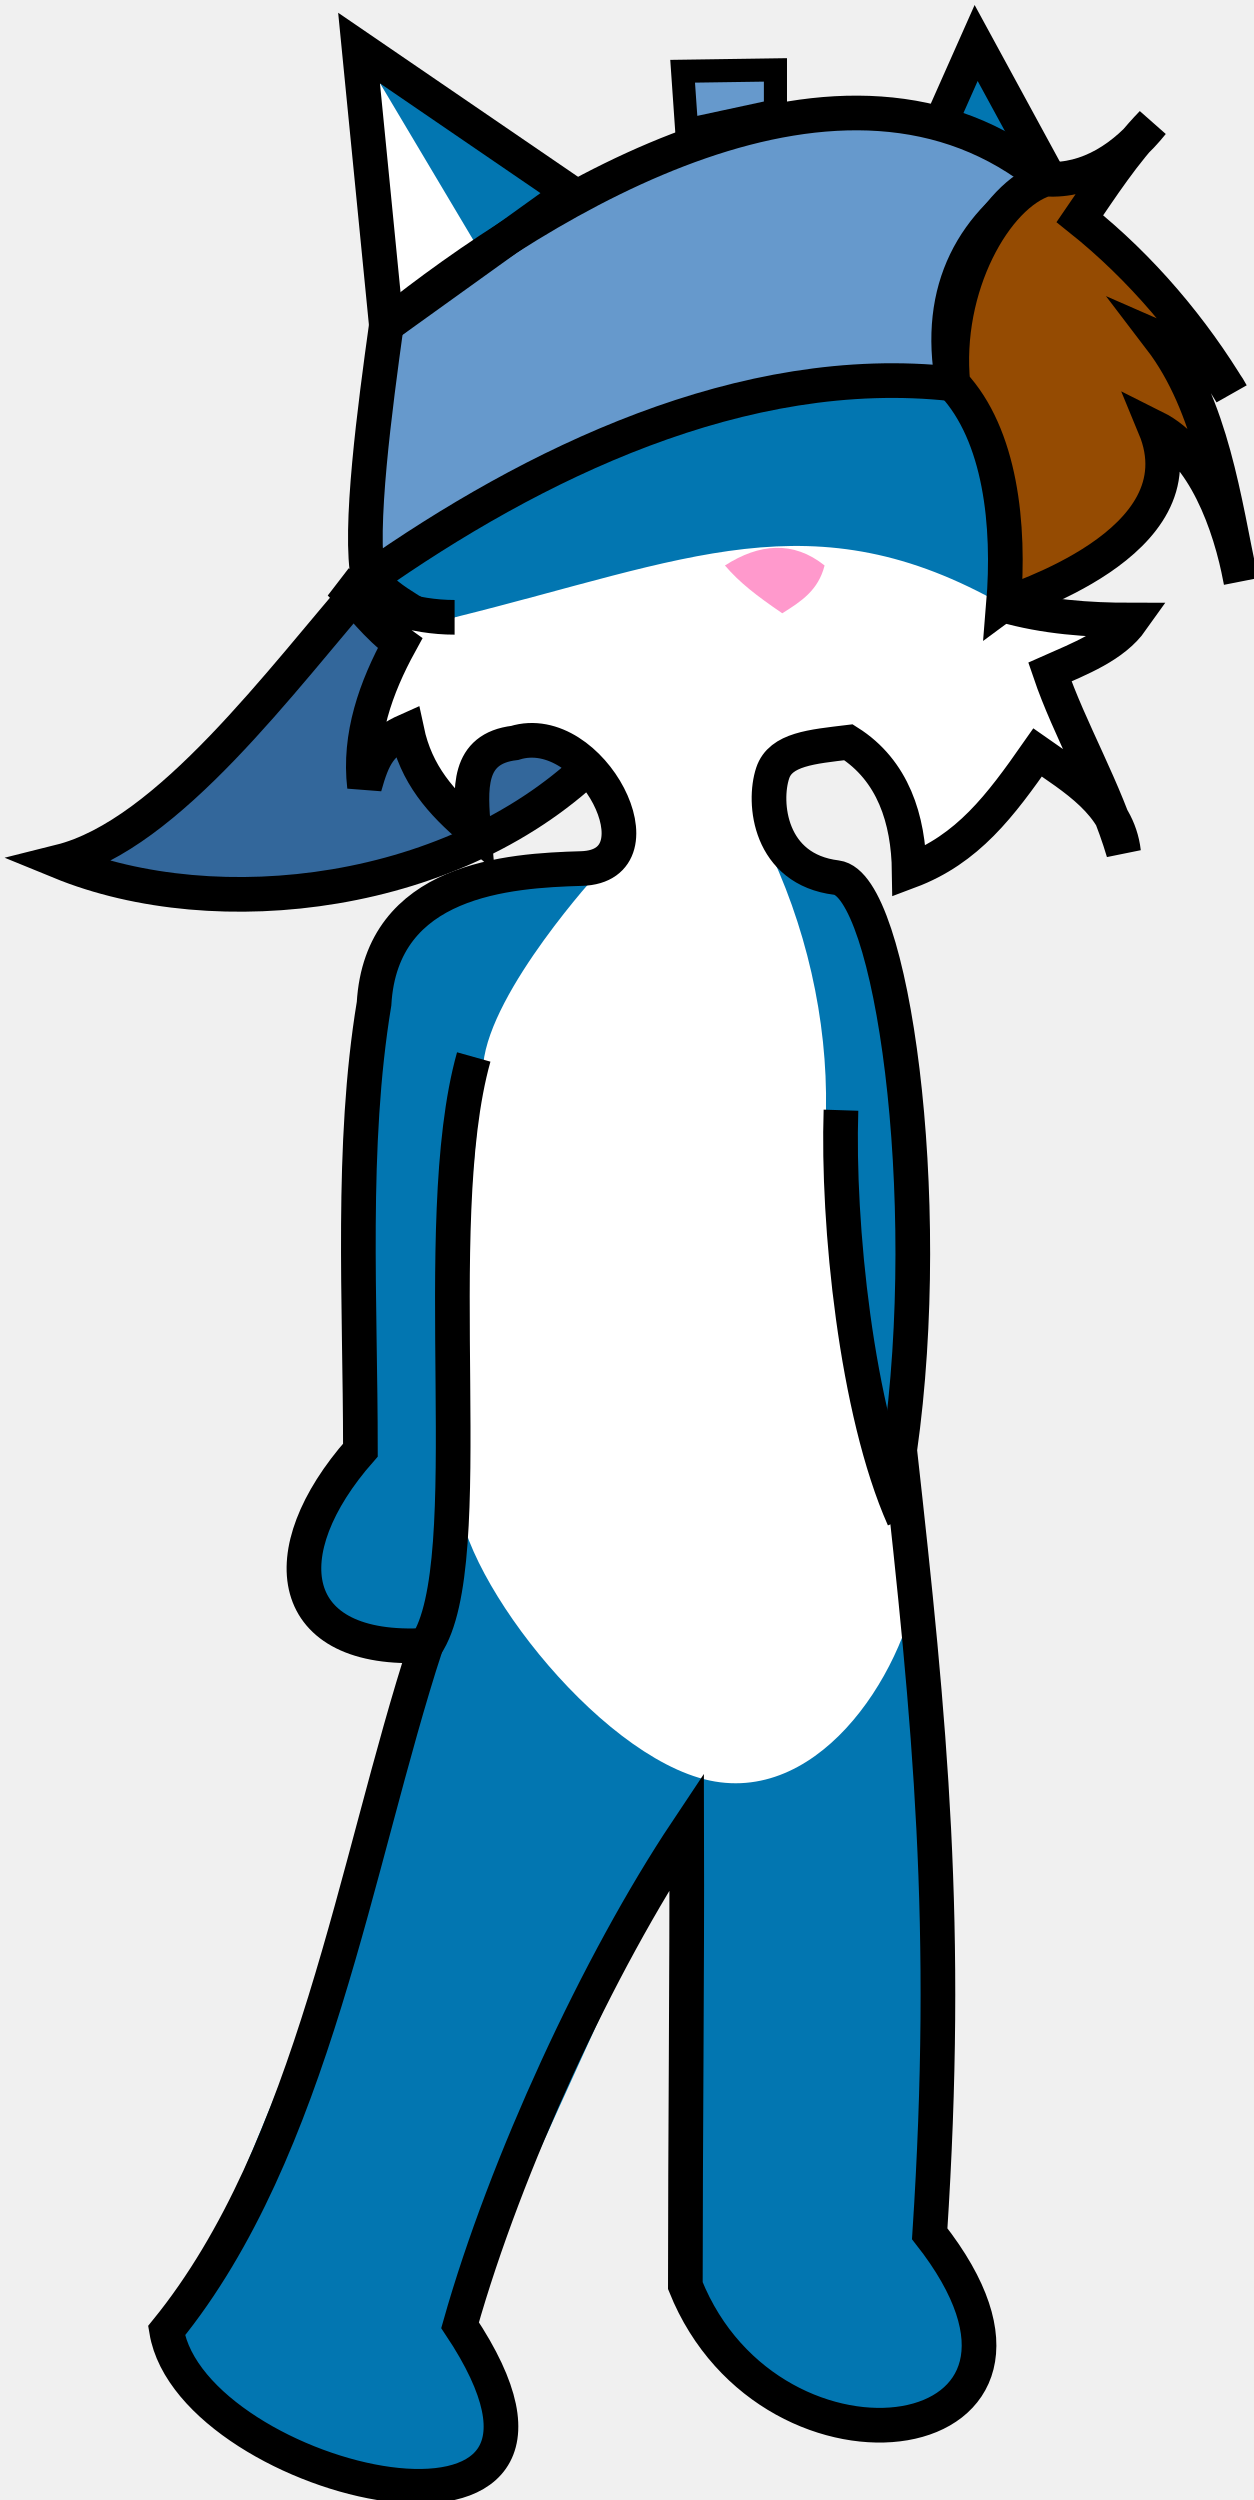
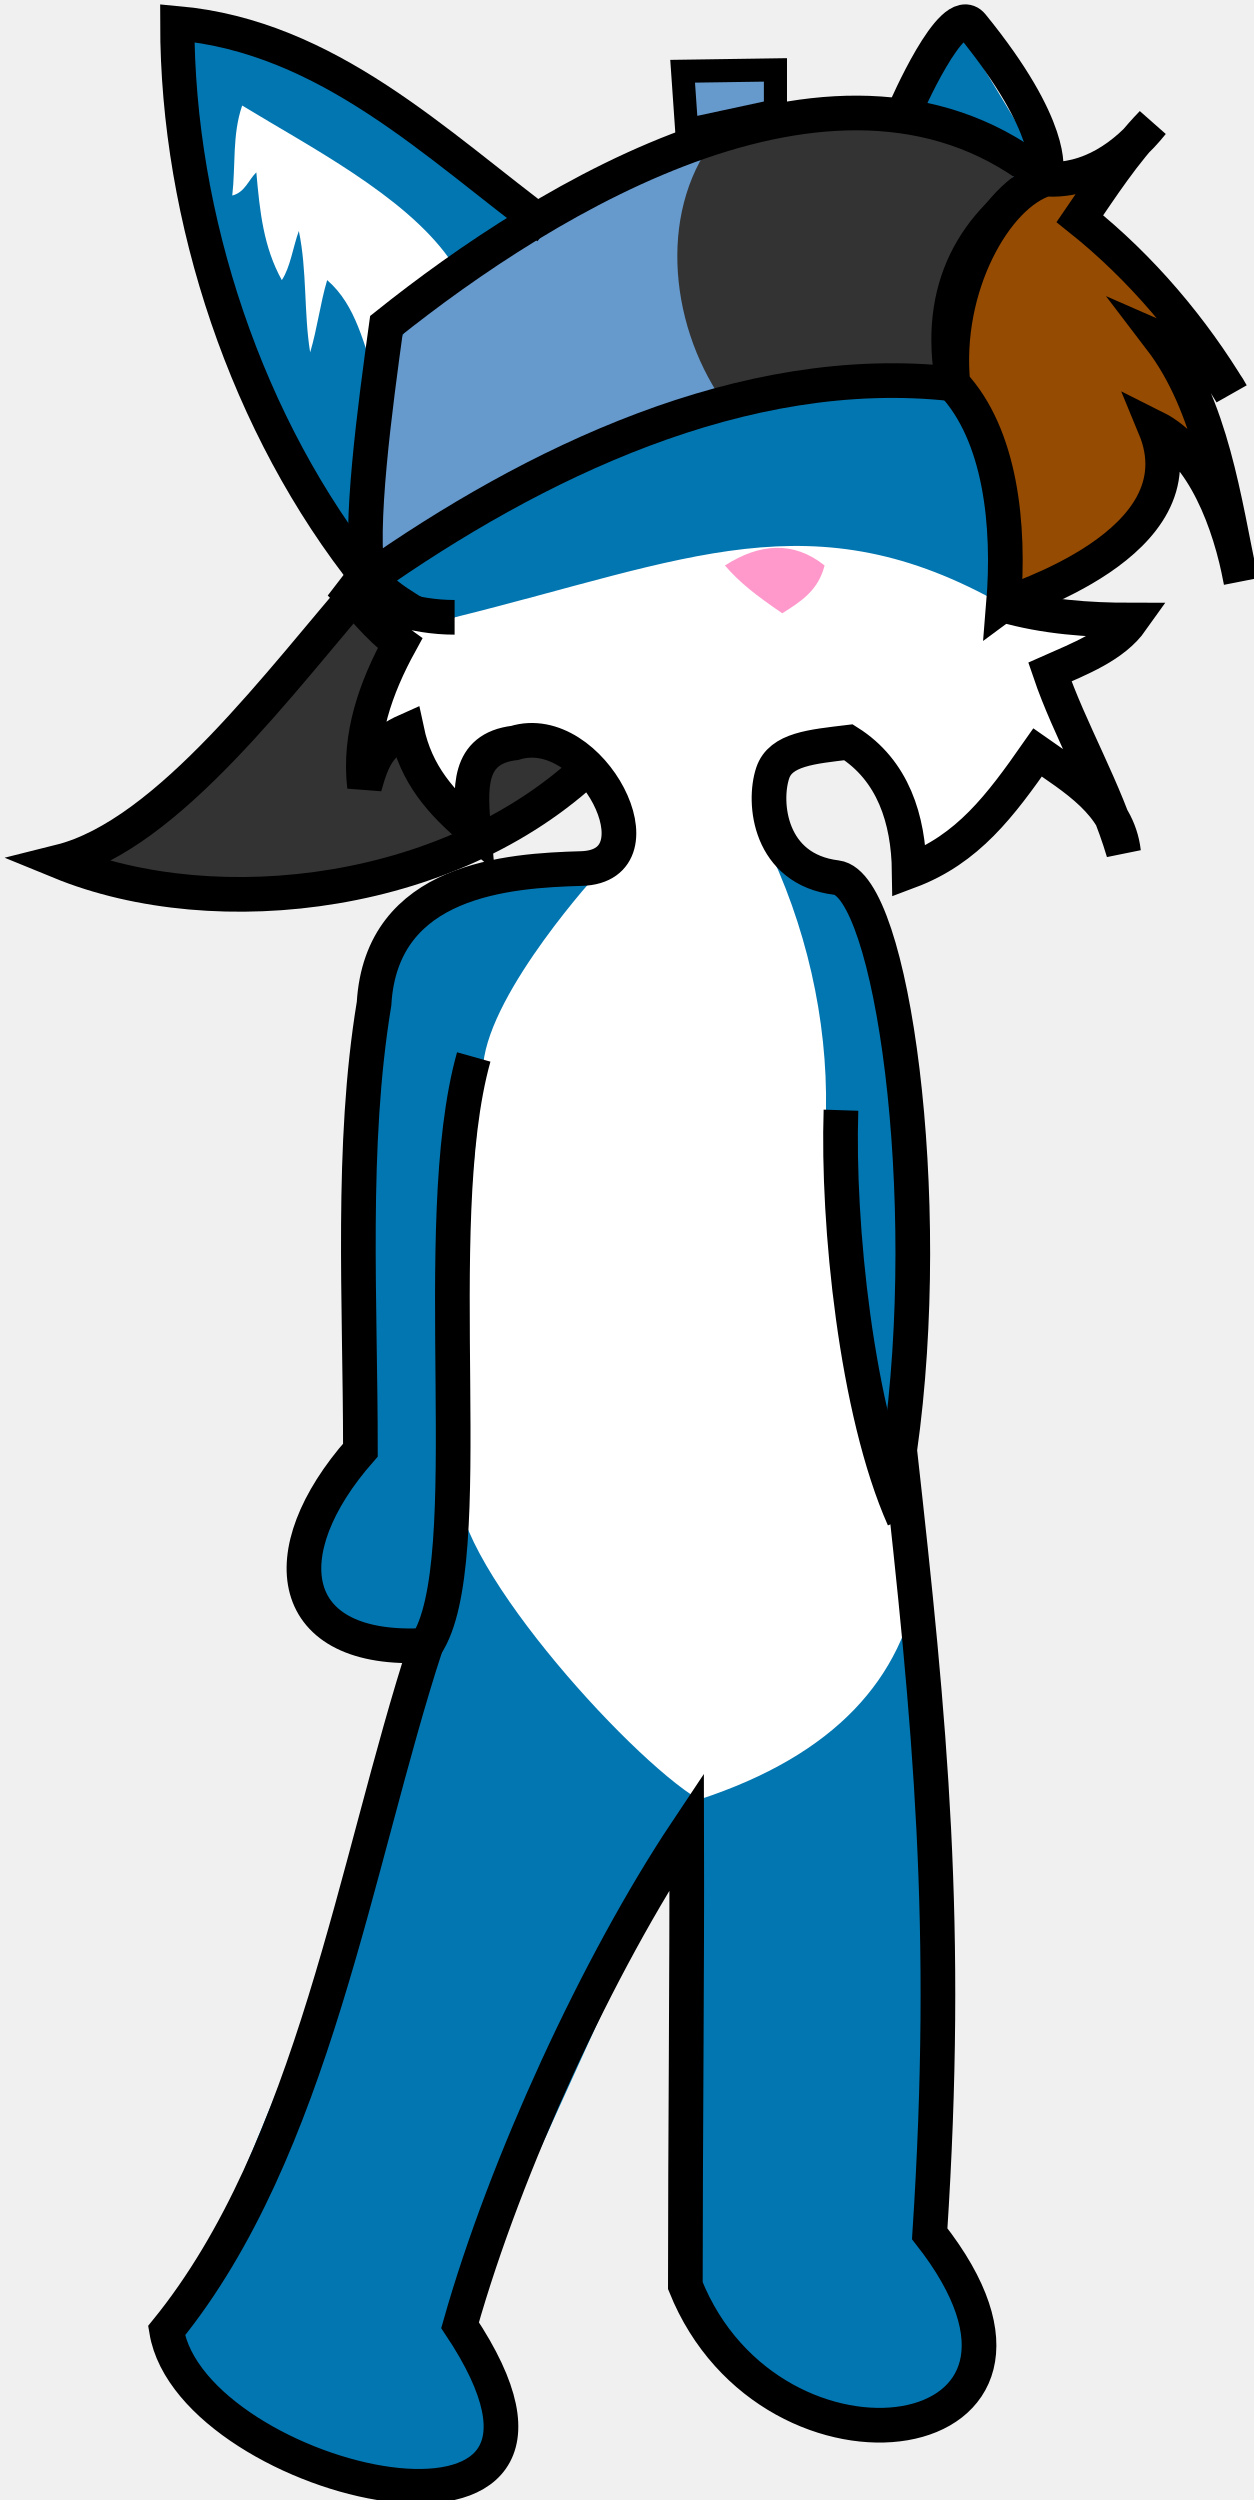
<svg xmlns="http://www.w3.org/2000/svg" width="43.392mm" height="86.519mm" viewBox="0 0 43.392 86.519" version="1.1" id="svg8">
  <defs id="defs2" />
  <g id="layer1" transform="translate(-76.57798,-103.3061)" style="display:inline" />
  <g id="layer3">
-     <path style="fill:#33679b;fill-opacity:1;stroke:#000000;stroke-width:1.2;stroke-linecap:butt;stroke-linejoin:miter;stroke-miterlimit:4;stroke-dasharray:none;stroke-opacity:1" d="m 12.757,20.042 c -3.033,3.486 -6.929,8.843 -10.678,9.78 5.411,2.217 13.774,1.251 18.615,-3.591 -1.673,-3.037 -4.542,-5.822 -7.938,-6.189 z" id="path864" />
-     <path style="fill:#ffffff;fill-opacity:1;stroke:none;stroke-width:1.2;stroke-linecap:butt;stroke-linejoin:miter;stroke-miterlimit:4;stroke-dasharray:none;stroke-opacity:1" d="M 13.371,11.254 12.426,1.663 19.749,6.671 Z" id="path866-4" />
+     <path style="fill:#333333;fill-opacity:1;stroke:#000000;stroke-width:1.2;stroke-linecap:butt;stroke-linejoin:miter;stroke-miterlimit:4;stroke-dasharray:none;stroke-opacity:1" d="m 12.757,20.042 c -3.033,3.486 -6.929,8.843 -10.678,9.78 5.411,2.217 13.774,1.251 18.615,-3.591 -1.673,-3.037 -4.542,-5.822 -7.938,-6.189 z" id="path864" />
    <path style="opacity:1;fill:#ffffff;fill-opacity:1;stroke:none;stroke-width:1.2;stroke-linecap:butt;stroke-linejoin:miter;stroke-miterlimit:4;stroke-dasharray:none;stroke-opacity:1" d="m 34.727,20.94 c 1.425,0.409 2.906,0.52 4.441,0.52 -0.631,0.892 -1.803,1.337 -2.835,1.795 0.68,2.001 1.919,4.085 2.551,6.237 -0.196,-1.699 -1.726,-2.567 -2.977,-3.449 -1.289,1.845 -2.413,3.35 -4.441,4.11 -0.024,-1.807 -0.562,-3.491 -2.102,-4.465 -1.267,0.154 -2.72,0.2 -2.622,1.063 0.225,1.997 1.707,3.473 3.168,4.548 1.636,2.807 2.474,10.093 1.226,18.886 0.124,9.51 1.737,16.424 1.039,27.12 5.989,7.622 -5.466,9.257 -8.457,1.795 0,-4.947 0.061,-10.809 0.047,-15.733 -3.052,4.578 -6.272,11.542 -7.843,17.103 6.067,9.1 -9.274,5.51 -10.158,0.189 5.089,-6.264 6.524,-16.185 8.977,-23.718 -4.857,0.286 -5.398,-3.203 -2.268,-6.756 0,-5.167 -0.342,-10.519 0.472,-15.45 0.255,-4.327 4.856,-2.933 7.182,-4.677 2.339,-1.754 0.344,-5.169 -2.315,-4.347 -1.654,0.195 -1.541,1.587 -1.417,3.024 -1.143,-0.968 -1.994,-1.936 -2.315,-3.449 -0.923,0.41 -1.164,0.86 -1.465,1.937 -0.206,-1.75 0.388,-3.43 1.228,-4.961 -0.815,-0.582 -1.342,-1.351 -2.079,-2.079 1.224,0.72 2.537,1.181 3.969,1.181 8.4,-4.994 13.806,-4.296 18.993,-0.425 z" id="path831-5" />
-     <path style="fill:#0276b1;fill-opacity:1;stroke:none;stroke-width:1.2;stroke-linecap:butt;stroke-linejoin:miter;stroke-miterlimit:4;stroke-dasharray:none;stroke-opacity:1" d="m 32.459,4.655 1.323,-3.168 2.41,4.711 z" id="path868-9" />
+     <path style="fill:#0276b1;fill-opacity:1;stroke:none;stroke-width:1.422;stroke-linecap:butt;stroke-linejoin:miter;stroke-miterlimit:4;stroke-dasharray:none;stroke-opacity:1" d="M 31.514,4.47 33.172,0.921 36.191,5.918 Z" id="path868-9" />
    <path style="fill:#0276b1;fill-opacity:1;stroke:none;stroke-width:0.265px;stroke-linecap:butt;stroke-linejoin:miter;stroke-opacity:1" d="m 15.733,21.365 c 8.032,-1.989 12.406,-4.181 18.993,-0.425 4.457,-16.667 -22.644,-7.979 -21.296,-1.239 0.095,0.476 1.929,1.361 2.303,1.664" id="path845" />
    <path style="fill:#6699cc;fill-opacity:1;stroke:none;stroke-width:1.2;stroke-linecap:butt;stroke-linejoin:miter;stroke-miterlimit:4;stroke-dasharray:none;stroke-opacity:1" d="M 12.757,20.042 C 18.416,16.062 25.705,12.478 32.978,13.286 32.37,9.987 33.699,7.665 36.191,6.199 29.207,0.44 18.893,6.836 13.371,11.254 c -0.379,2.738 -0.978,7.15 -0.614,8.788 z" id="path833-7" />
-     <path style="fill:#0276b1;fill-opacity:1;stroke:none;stroke-width:0.265px;stroke-linecap:butt;stroke-linejoin:miter;stroke-opacity:1" d="m 12.426,1.663 4.412,7.414 2.911,-2.406" id="path832" />
    <path style="fill:#0276b1;fill-opacity:1;stroke:none;stroke-width:0.265px;stroke-linecap:butt;stroke-linejoin:miter;stroke-opacity:1" d="m 16.725,36.815 c 0.26,-2.557 3.988,-6.623 3.988,-6.623 0,0 -4.511,-0.378 -5.88,1.069 -4.368,4.619 -2.36,18.925 -2.36,18.925 0,0 -2.406,2.615 -1.983,4.06 0.59,2.015 3.807,4.4 4.251,2.696 0.444,-1.704 1.287,-13.277 1.984,-20.127 z" id="path847" />
    <path style="fill:#0276b1;fill-opacity:1;stroke:none;stroke-width:0.265px;stroke-linecap:butt;stroke-linejoin:miter;stroke-opacity:1" d="m 27.061,29.256 c 0,0 2.289,4.408 2.043,9.165 -0.246,4.757 2.173,14.127 2.173,14.127 0,0 2.179,-16.525 -1.477,-21.956 -0.567,-0.843 -2.74,-1.336 -2.74,-1.336 z" id="path849" />
    <path style="fill:#0276b1;fill-opacity:1;stroke:none;stroke-width:0.265px;stroke-linecap:butt;stroke-linejoin:miter;stroke-opacity:1" d="m 26.447,29.067 c 1.452,2.918 2.197,6.225 2.138,9.354 -0.079,4.14 1.795,12.426 1.795,12.426 0.74,0.174 1.323,-11.953 1.323,-11.953 l -1.793,-7.594 c 0,0 -4.133,-3.578 -3.463,-2.232 z" id="path853" />
-     <path style="fill:#0276b1;fill-opacity:1;stroke:none;stroke-width:0.265px;stroke-linecap:butt;stroke-linejoin:miter;stroke-opacity:1" d="m 15.875,51.178 c -0.528,2.533 4.33,9.158 8.315,10.347 3.986,1.189 7.056,-3.459 7.607,-6.898 0.551,-3.439 0.378,22.679 0.378,22.679 0,0 2.679,4.233 0.567,5.764 -2.112,1.531 -7.638,-0.211 -9.024,-3.969 -1.386,-3.758 0.472,-16.82 0.472,-16.82 l -8.268,18.19 c 0,0 2.808,4.177 0.331,5.764 -2.477,1.587 -11.649,-3.642 -10.489,-5.575 2.884,-4.806 7.654,-18.521 7.654,-18.521 0,0 2.984,-13.495 2.457,-10.961 z" id="path857" />
+     <path style="fill:#0276b1;fill-opacity:1;stroke:none;stroke-width:0.265px;stroke-linecap:butt;stroke-linejoin:miter;stroke-opacity:1" d="m 15.875,51.178 c -0.528,2.533 5.842,9.631 8.315,11.103 4.741,-1.551 7.056,-4.215 7.607,-7.654 0.551,-3.439 0.378,22.679 0.378,22.679 0,0 2.679,4.233 0.567,5.764 -2.112,1.531 -7.638,-0.211 -9.024,-3.969 -1.386,-3.758 0.472,-16.82 0.472,-16.82 l -8.268,18.19 c 0,0 2.808,4.177 0.331,5.764 -2.477,1.587 -11.649,-3.642 -10.489,-5.575 2.884,-4.806 7.654,-18.521 7.654,-18.521 0,0 2.984,-13.495 2.457,-10.961 z" id="path857" />
+     <path style="fill:#333333;stroke:none;stroke-width:0.265px;stroke-linecap:butt;stroke-linejoin:miter;stroke-opacity:1" d="M 24.994,13.853 C 23.111,11.113 22.777,7.101 24.899,4.592 28.443,3.552 32.346,3.764 35.152,5.868 34.291,8.203 31.849,10.704 32.978,13.286" id="path5043" />
+     <path style="fill:none;stroke:#000000;stroke-width:0.265px;stroke-linecap:butt;stroke-linejoin:miter;stroke-opacity:1" d="m 32.978,13.286 c -1.623,-1.035 -4.694,-0.024 -6.709,0.095" id="path5045" />
+     <path style="fill:#0276b1;fill-opacity:1;stroke:none;stroke-width:0.265px;stroke-linecap:butt;stroke-linejoin:miter;stroke-opacity:1" d="m 6.135,0.801 2.416,12.201 c 0,0 4.451,9.762 4.205,7.04 C 11.698,8.348 18.953,7.874 18.953,7.874 L 10.961,2.466 6.135,0.801" id="path5057" />
+     <path style="fill:#ffffff;fill-opacity:1;stroke:none;stroke-width:0.509;stroke-linecap:butt;stroke-linejoin:miter;stroke-miterlimit:4;stroke-dasharray:none;stroke-opacity:1" d="M 15.538,8.938 C 13.98,6.757 10.705,5.072 8.381,3.652 8.033,4.663 8.157,5.731 8.038,6.767 8.479,6.656 8.598,6.227 8.871,5.965 8.992,7.33 9.119,8.549 9.753,9.694 10.05,9.248 10.142,8.538 10.342,7.994 c 0.286,1.358 0.172,2.861 0.392,4.201 0.249,-0.839 0.348,-1.693 0.588,-2.502 1.028,0.89 1.252,2.254 1.716,3.446 0.081,-1.814 1.504,-2.894 2.5,-4.201 z" id="path5059" />
  </g>
-   <g id="layer2">
-     <path style="fill:none;fill-opacity:1;stroke:#000000;stroke-width:1.164;stroke-linecap:butt;stroke-linejoin:miter;stroke-miterlimit:4;stroke-dasharray:none;stroke-opacity:1" d="m 32.459,4.467 1.323,-2.979 2.41,4.431" id="path868" />
+   <g id="layer2" style="display:inline">
+     <path style="fill:none;fill-opacity:1;stroke:#000000;stroke-width:1.2;stroke-linecap:butt;stroke-linejoin:miter;stroke-miterlimit:4;stroke-dasharray:none;stroke-opacity:1" d="m 31.325,3.806 c 0,0 1.629,-3.775 2.315,-2.932 2.908,3.571 2.551,5.045 2.551,5.045" id="path868" />
    <path style="opacity:1;fill:none;fill-opacity:1;stroke:#000000;stroke-width:1.2;stroke-linecap:butt;stroke-linejoin:miter;stroke-miterlimit:4;stroke-dasharray:none;stroke-opacity:1" d="m 34.727,20.94 c 1.425,0.409 2.906,0.52 4.441,0.52 -0.631,0.892 -1.803,1.337 -2.835,1.795 0.68,2.001 1.919,4.085 2.551,6.237 -0.196,-1.699 -1.726,-2.567 -2.977,-3.449 -1.289,1.845 -2.413,3.35 -4.441,4.11 -0.024,-1.807 -0.562,-3.491 -2.102,-4.465 -1.267,0.154 -2.348,0.239 -2.622,1.063 -0.343,1.028 -0.124,3.337 2.208,3.621 1.911,0.233 3.434,11.02 2.186,19.813 1.059,9.51 1.737,16.424 1.039,27.12 5.989,7.622 -5.466,9.257 -8.457,1.795 0,-4.947 0.061,-10.809 0.047,-15.733 -3.052,4.578 -6.272,11.542 -7.843,17.103 6.067,9.1 -9.274,5.51 -10.158,0.189 5.089,-6.264 6.524,-16.185 8.977,-23.718 -4.857,0.286 -5.398,-3.203 -2.268,-6.756 0,-5.167 -0.342,-10.519 0.472,-15.45 0.255,-4.327 4.655,-4.604 7.182,-4.677 2.922,-0.086 0.344,-5.169 -2.315,-4.347 -1.654,0.195 -1.541,1.587 -1.417,3.024 -1.143,-0.968 -1.994,-1.936 -2.315,-3.449 -0.923,0.41 -1.164,0.86 -1.465,1.937 -0.206,-1.75 0.388,-3.43 1.228,-4.961 -0.815,-0.582 -1.342,-1.351 -2.079,-2.079 1.224,0.72 2.537,1.181 3.969,1.181" id="path831" />
    <path style="fill:none;fill-opacity:1;stroke:#000000;stroke-width:1.2;stroke-linecap:butt;stroke-linejoin:miter;stroke-miterlimit:4;stroke-dasharray:none;stroke-opacity:1" d="M 12.757,20.042 C 18.416,16.062 25.705,12.478 32.978,13.286 32.37,9.987 33.699,7.665 36.191,6.199 29.207,0.44 18.893,6.836 13.371,11.254 c -0.379,2.738 -0.978,7.15 -0.614,8.788 z" id="path833" />
-     <path style="fill:#ff99cc;fill-opacity:1;stroke:none;stroke-width:1;stroke-linecap:butt;stroke-linejoin:miter;stroke-opacity:1;stroke-miterlimit:4;stroke-dasharray:none" d="m 25.088,19.57 c 1.19,-0.764 2.368,-0.865 3.449,0 -0.218,0.862 -0.81,1.244 -1.465,1.654 -0.888,-0.607 -1.474,-1.058 -1.984,-1.654 z" id="path852" />
+     <path style="fill:#ff99cc;fill-opacity:1;stroke:none;stroke-width:1;stroke-linecap:butt;stroke-linejoin:miter;stroke-miterlimit:4;stroke-dasharray:none;stroke-opacity:1" d="m 25.088,19.57 c 1.19,-0.764 2.368,-0.865 3.449,0 -0.218,0.862 -0.81,1.244 -1.465,1.654 -0.888,-0.607 -1.474,-1.058 -1.984,-1.654 z" id="path852" />
    <path style="fill:none;stroke:#000000;stroke-width:1.2;stroke-linecap:butt;stroke-linejoin:miter;stroke-miterlimit:4;stroke-dasharray:none;stroke-opacity:1" d="M 16.395,36.579 C 14.746,42.453 16.672,54.084 14.741,56.942" id="path856" />
    <path style="fill:none;stroke:#000000;stroke-width:1.2;stroke-linecap:butt;stroke-linejoin:miter;stroke-miterlimit:4;stroke-dasharray:none;stroke-opacity:1" d="m 29.104,38.421 c -0.129,3.93 0.526,10.419 2.173,14.127" id="path858" />
    <path style="fill:#954b02;fill-opacity:1;stroke:#000000;stroke-width:1.2;stroke-linecap:butt;stroke-linejoin:miter;stroke-miterlimit:4;stroke-dasharray:none;stroke-opacity:1" d="m 36.191,6.199 c 1.475,0.094 2.749,-0.767 3.685,-1.937 -0.985,1.014 -1.766,2.233 -2.504,3.307 2.134,1.702 3.912,3.827 5.244,6.048 -0.587,-1.102 -1.545,-1.491 -2.457,-1.89 1.783,2.335 2.199,5.603 2.786,8.389 C 42.575,18.1 41.656,15.64 39.971,14.798 c 1.672,4.036 -5.033,5.991 -5.244,6.142 0.232,-2.788 -0.103,-5.883 -1.748,-7.654 -0.337,-3.357 1.479,-6.56 3.213,-7.087 z" id="path860" />
-     <path style="fill:none;fill-opacity:1;stroke:#000000;stroke-width:1.2;stroke-linecap:butt;stroke-linejoin:miter;stroke-miterlimit:4;stroke-dasharray:none;stroke-opacity:1" d="M 13.371,11.254 12.426,1.663 19.749,6.671 Z" id="path866" />
    <path style="fill:#6699cc;fill-opacity:1;stroke:#000000;stroke-width:0.8;stroke-linecap:butt;stroke-linejoin:miter;stroke-miterlimit:4;stroke-dasharray:none;stroke-opacity:1" d="M 23.765,4.498 23.624,2.466 26.836,2.419 V 3.836 Z" id="path870" />
+     <path style="fill:none;stroke:#000000;stroke-width:1.184;stroke-linecap:butt;stroke-linejoin:miter;stroke-miterlimit:4;stroke-dasharray:none;stroke-opacity:1" d="M 12.757,20.045 C 8.543,14.783 6.135,7.555 6.135,0.801 11.352,1.272 15.094,5.009 18.953,7.874" id="path5047" />
  </g>
</svg>
